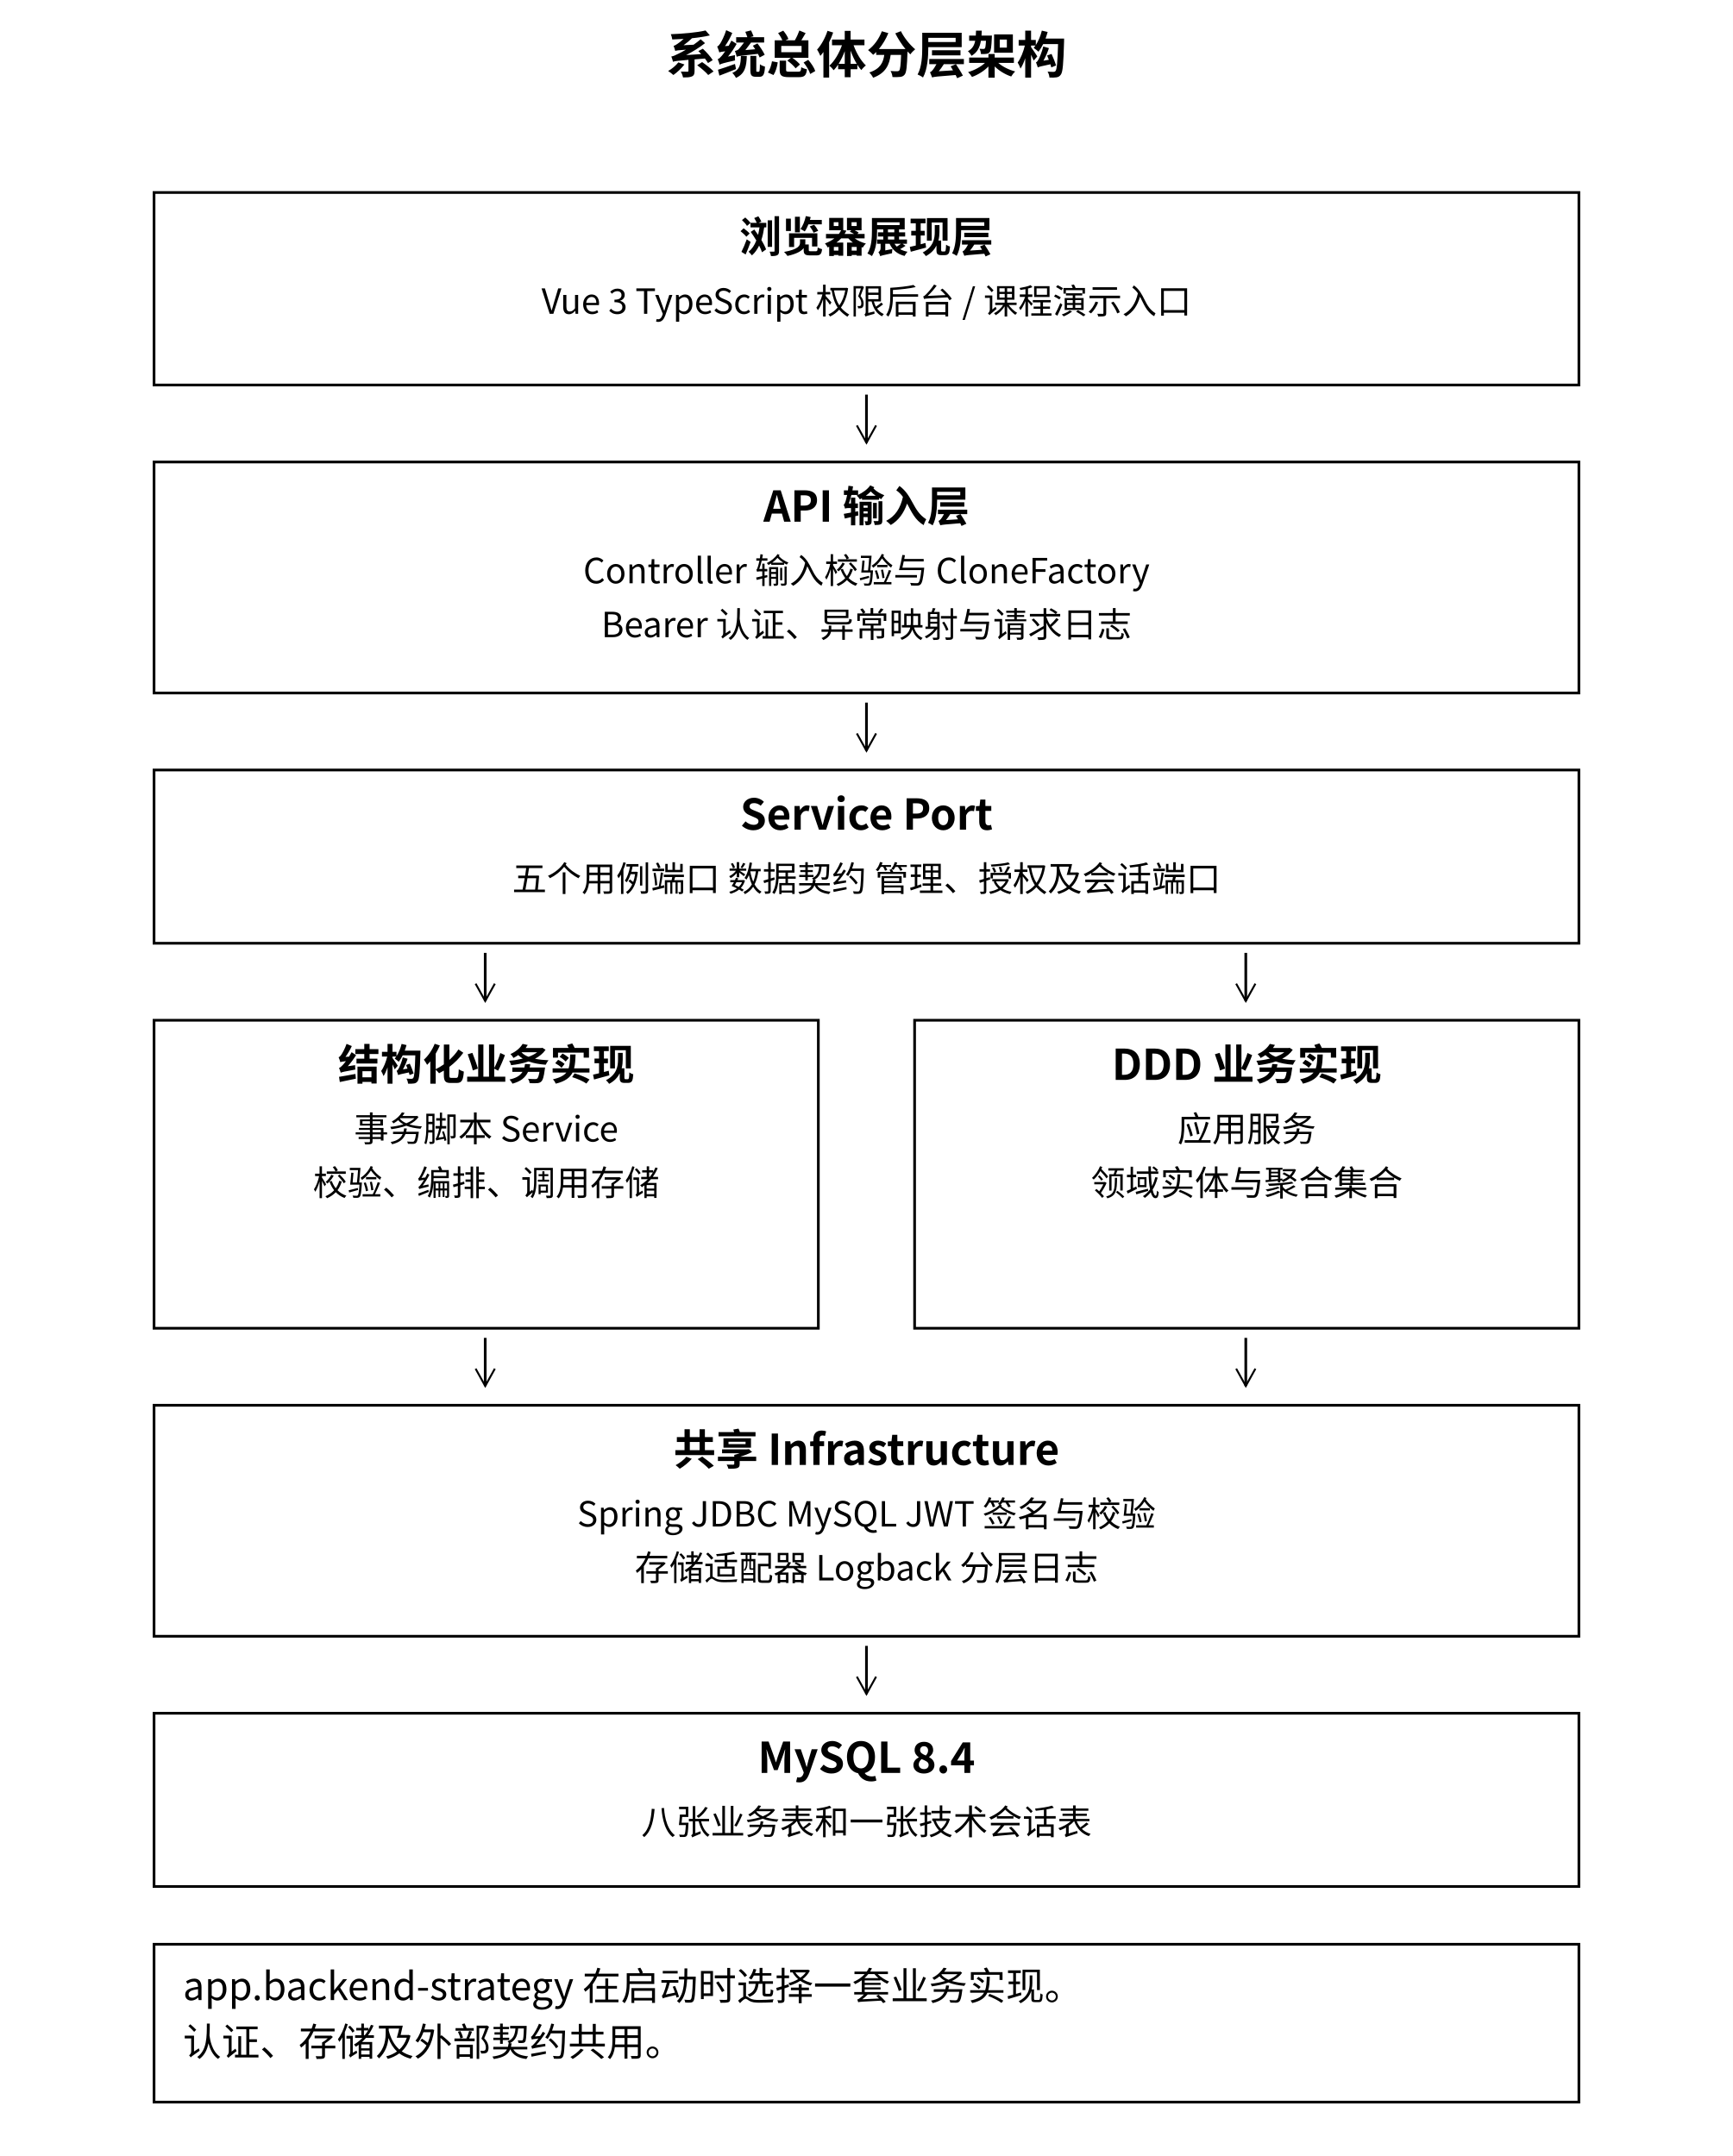
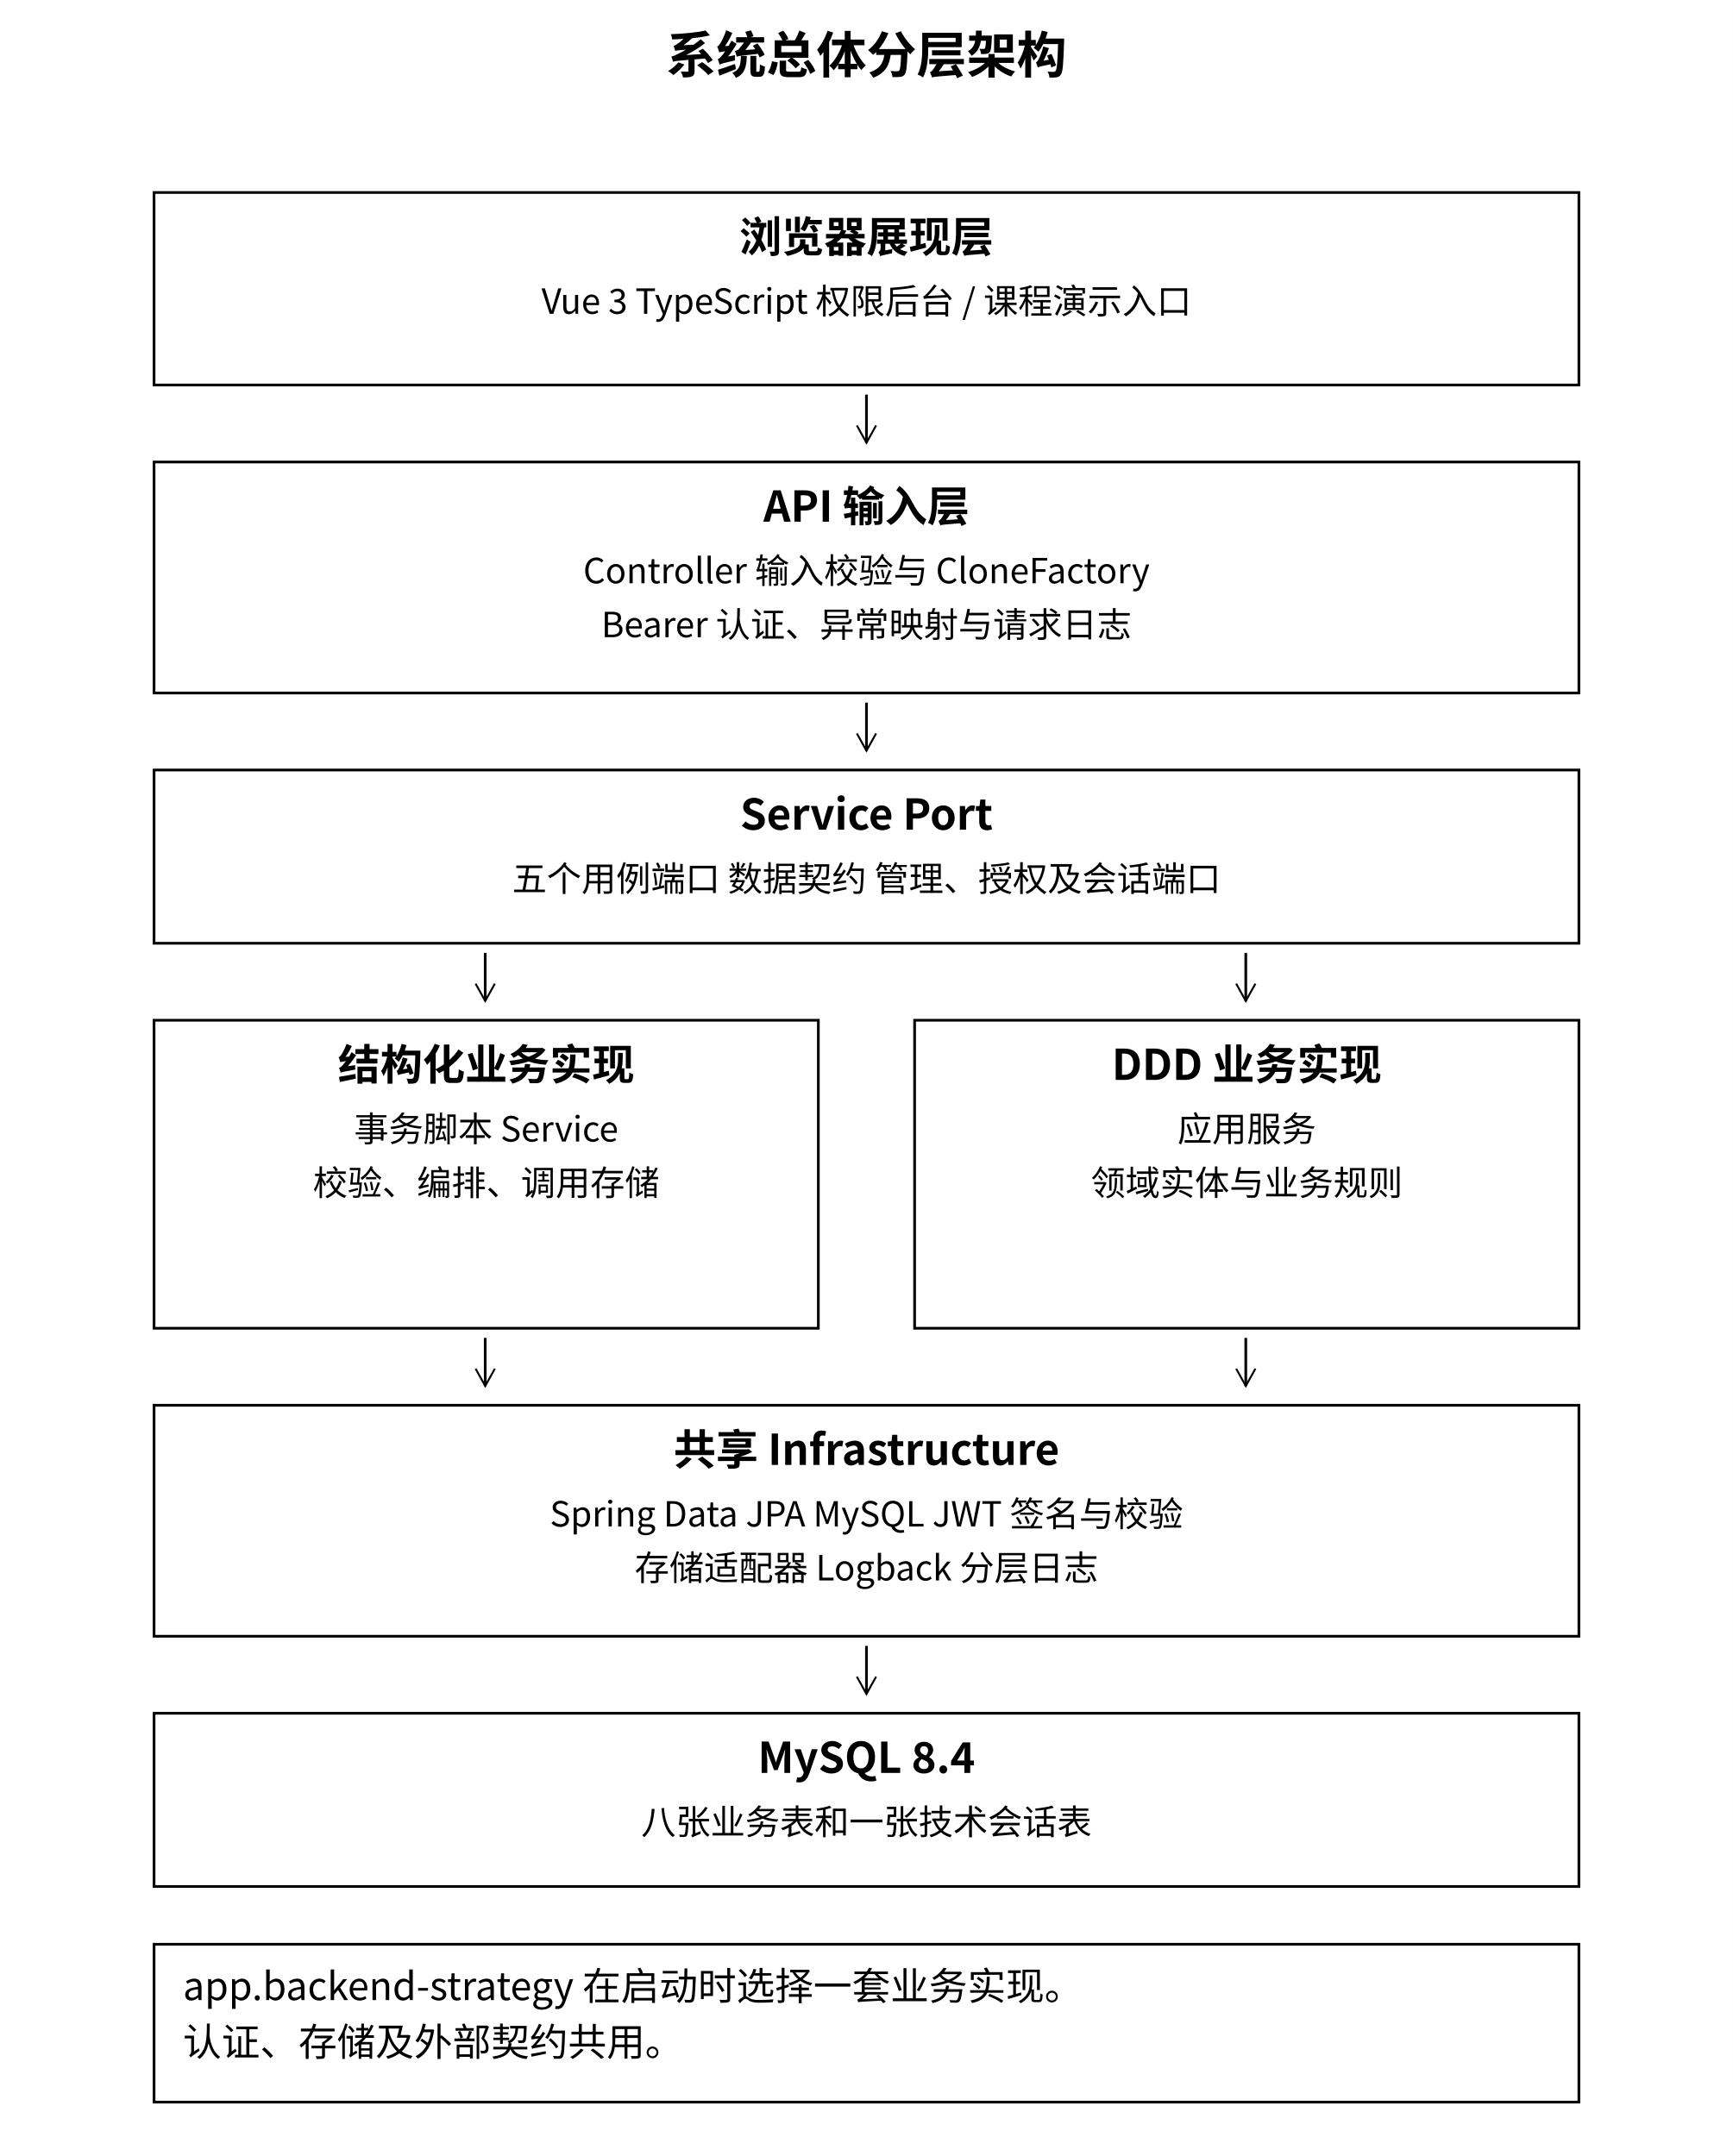
<svg xmlns="http://www.w3.org/2000/svg" width="900" height="1120" viewBox="0 0 900 1120">
  <style>text{font-family:'PingFang SC','Microsoft YaHei','Noto Sans CJK SC',system-ui,sans-serif;fill:black}</style>
  <defs>
    <marker id="open" markerWidth="12" markerHeight="12" refX="10" refY="6" orient="auto" markerUnits="userSpaceOnUse">
      <path d="M1,1 L10,6 L1,11" fill="none" stroke="black" />
    </marker>
    <marker id="filled" markerWidth="12" markerHeight="12" refX="10" refY="6" orient="auto" markerUnits="userSpaceOnUse">
      <path d="M1,1 L10,6 L1,11 Z" fill="black" />
    </marker>
    <marker id="triangle" markerWidth="16" markerHeight="16" refX="14" refY="8" orient="auto" markerUnits="userSpaceOnUse">
      <path d="M1,1 L14,8 L1,15 Z" fill="white" stroke="black" />
    </marker>
  </defs>
  <rect width="100%" height="100%" fill="white" />
  <text x="450.0" y="38" font-size="26" text-anchor="middle" font-weight="600">系统总体分层架构</text>
  <rect x="80" y="100" width="740" height="100" rx="0" fill="white" stroke="black" stroke-width="1.4" />
  <text x="450.0" y="131" font-size="22" text-anchor="middle" font-weight="600">浏览器展现层</text>
  <text x="450.0" y="163" font-size="18" text-anchor="middle" font-weight="400">Vue 3  TypeScript   权限后台 / 课程演示入口</text>
  <rect x="80" y="240" width="740" height="120" rx="0" fill="white" stroke="black" stroke-width="1.4" />
  <text x="450.0" y="271" font-size="22" text-anchor="middle" font-weight="600">API 输入层</text>
  <text x="450.0" y="303" font-size="18" text-anchor="middle" font-weight="400">Controller 输入校验与 CloneFactory</text>
  <text x="450.0" y="331" font-size="18" text-anchor="middle" font-weight="400">Bearer 认证、异常映射与请求日志</text>
  <rect x="80" y="400" width="740" height="90" rx="0" fill="white" stroke="black" stroke-width="1.4" />
  <text x="450.0" y="431" font-size="22" text-anchor="middle" font-weight="600">Service Port</text>
  <text x="450.0" y="463" font-size="18" text-anchor="middle" font-weight="400">五个用例端口  数据契约  管理、授权及会话端口</text>
  <rect x="80" y="530" width="345" height="160" rx="0" fill="white" stroke="black" stroke-width="1.4" />
  <text x="252.5" y="561" font-size="22" text-anchor="middle" font-weight="600">结构化业务实现</text>
  <text x="252.5" y="593" font-size="18" text-anchor="middle" font-weight="400">事务脚本 Service</text>
  <text x="252.5" y="621" font-size="18" text-anchor="middle" font-weight="400">校验、编排、调用存储</text>
  <rect x="475" y="530" width="345" height="160" rx="0" fill="white" stroke="black" stroke-width="1.4" />
  <text x="647.5" y="561" font-size="22" text-anchor="middle" font-weight="600">DDD 业务实现</text>
  <text x="647.5" y="593" font-size="18" text-anchor="middle" font-weight="400">应用服务</text>
-   <text x="647.5" y="621" font-size="18" text-anchor="middle" font-weight="400">领域实体与聚合集合</text>
+   <text x="647.5" y="621" font-size="18" text-anchor="middle" font-weight="400">领域实体与业务规则</text>
  <rect x="80" y="730" width="740" height="120" rx="0" fill="white" stroke="black" stroke-width="1.4" />
  <text x="450.0" y="761" font-size="22" text-anchor="middle" font-weight="600">共享 Infrastructure</text>
-   <text x="450.0" y="793" font-size="18" text-anchor="middle" font-weight="400">Spring JDBC  MySQL   JWT 签名与校验</text>
+   <text x="450.0" y="793" font-size="18" text-anchor="middle" font-weight="400">Spring Data JPA  MySQL   JWT 签名与校验</text>
  <text x="450.0" y="821" font-size="18" text-anchor="middle" font-weight="400">存储适配器  Logback 分层日志</text>
  <rect x="80" y="890" width="740" height="90" rx="0" fill="white" stroke="black" stroke-width="1.4" />
  <text x="450.0" y="921" font-size="22" text-anchor="middle" font-weight="600">MySQL 8.4</text>
  <text x="450.0" y="953" font-size="18" text-anchor="middle" font-weight="400">八张业务表和一张技术会话表</text>
  <path d="M 450,205 L 450,230" fill="none" stroke="black" stroke-width="1.4" marker-end="url(#open)" />
  <path d="M 450,365 L 450,390" fill="none" stroke="black" stroke-width="1.4" marker-end="url(#open)" />
  <path d="M 450,855 L 450,880" fill="none" stroke="black" stroke-width="1.4" marker-end="url(#open)" />
  <path d="M 252,495 L 252,520" fill="none" stroke="black" stroke-width="1.4" marker-end="url(#open)" />
  <path d="M 252,695 L 252,720" fill="none" stroke="black" stroke-width="1.4" marker-end="url(#open)" />
  <path d="M 647,495 L 647,520" fill="none" stroke="black" stroke-width="1.4" marker-end="url(#open)" />
  <path d="M 647,695 L 647,720" fill="none" stroke="black" stroke-width="1.4" marker-end="url(#open)" />
  <rect x="80" y="1010" width="740" height="82" rx="0" fill="white" stroke="black" stroke-width="1.4" />
  <text x="95" y="1039" font-size="20" text-anchor="start" font-weight="400">app.backend-strategy 在启动时选择一套业务实现。</text>
  <text x="95" y="1068" font-size="20" text-anchor="start" font-weight="400">认证、存储及外部契约共用。</text>
</svg>
